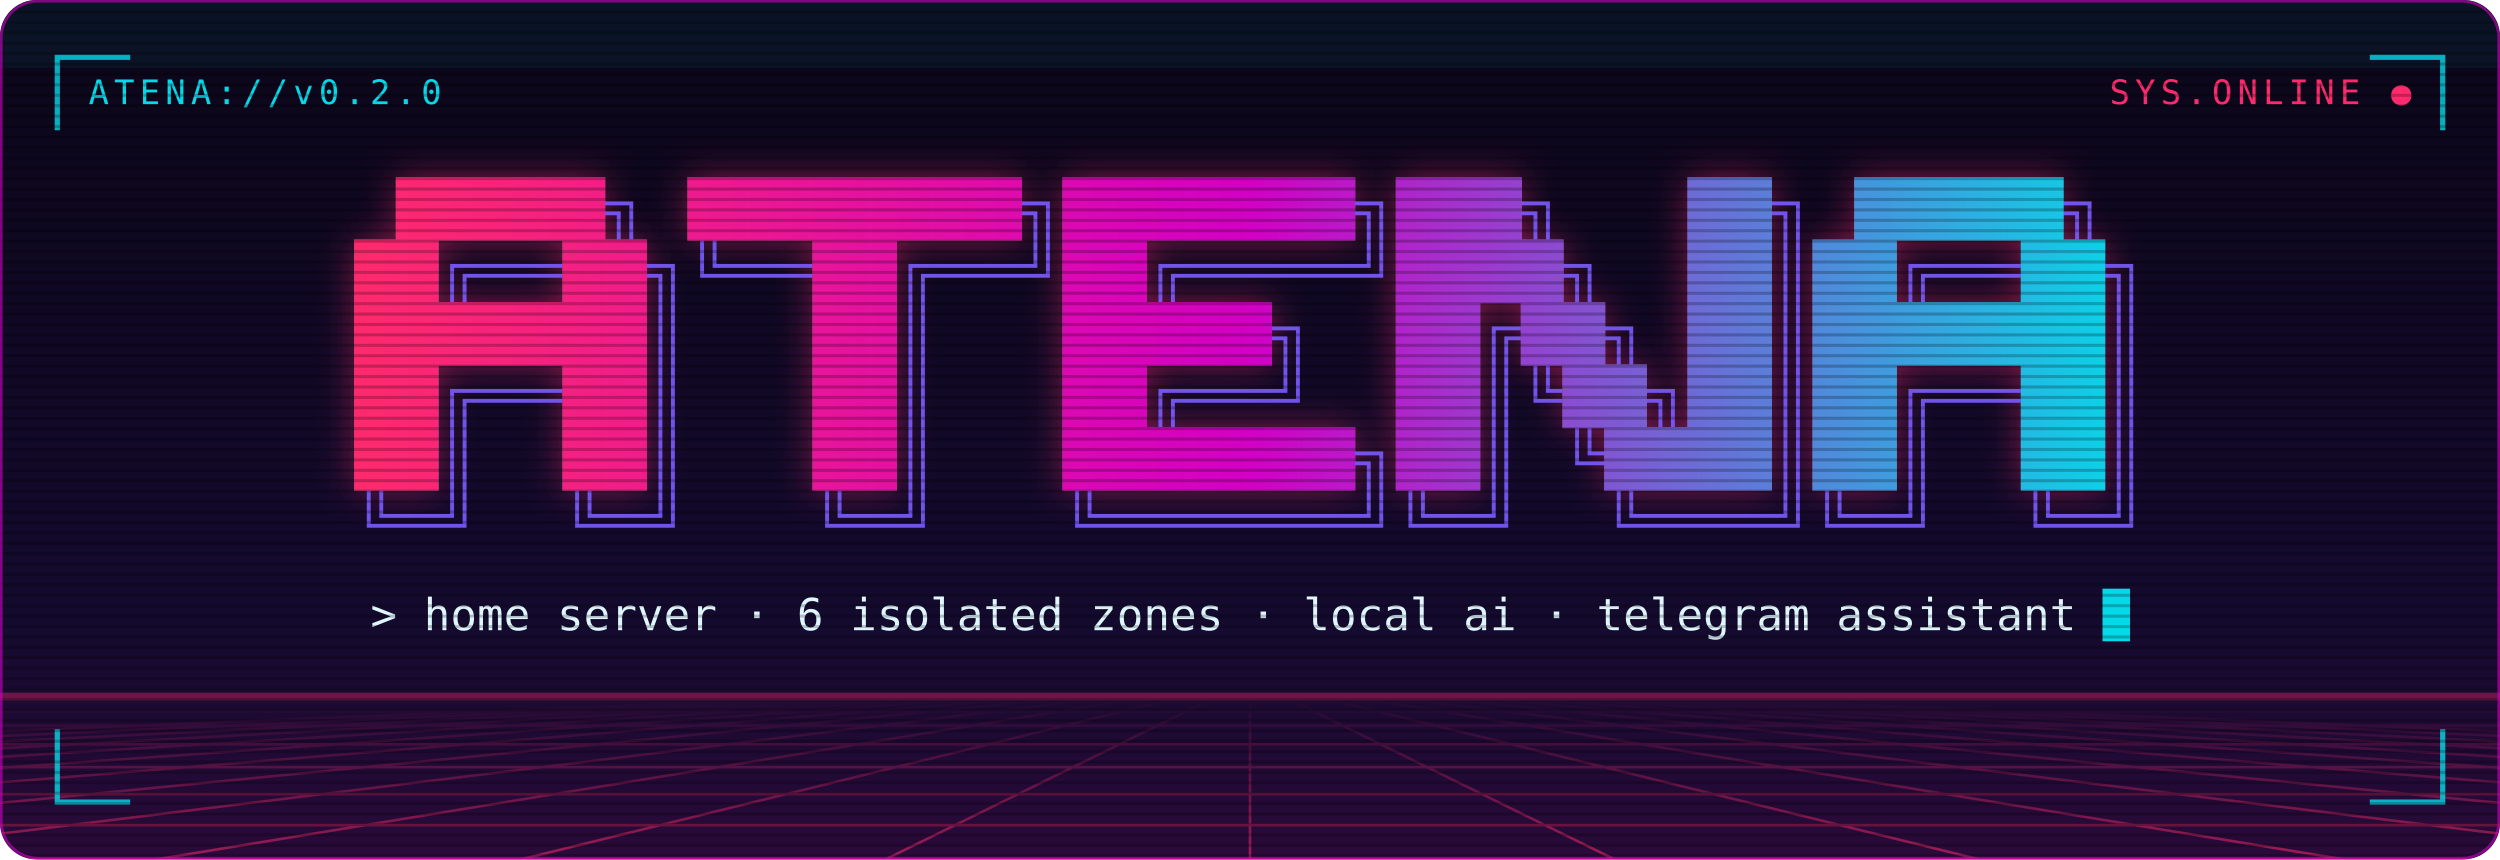
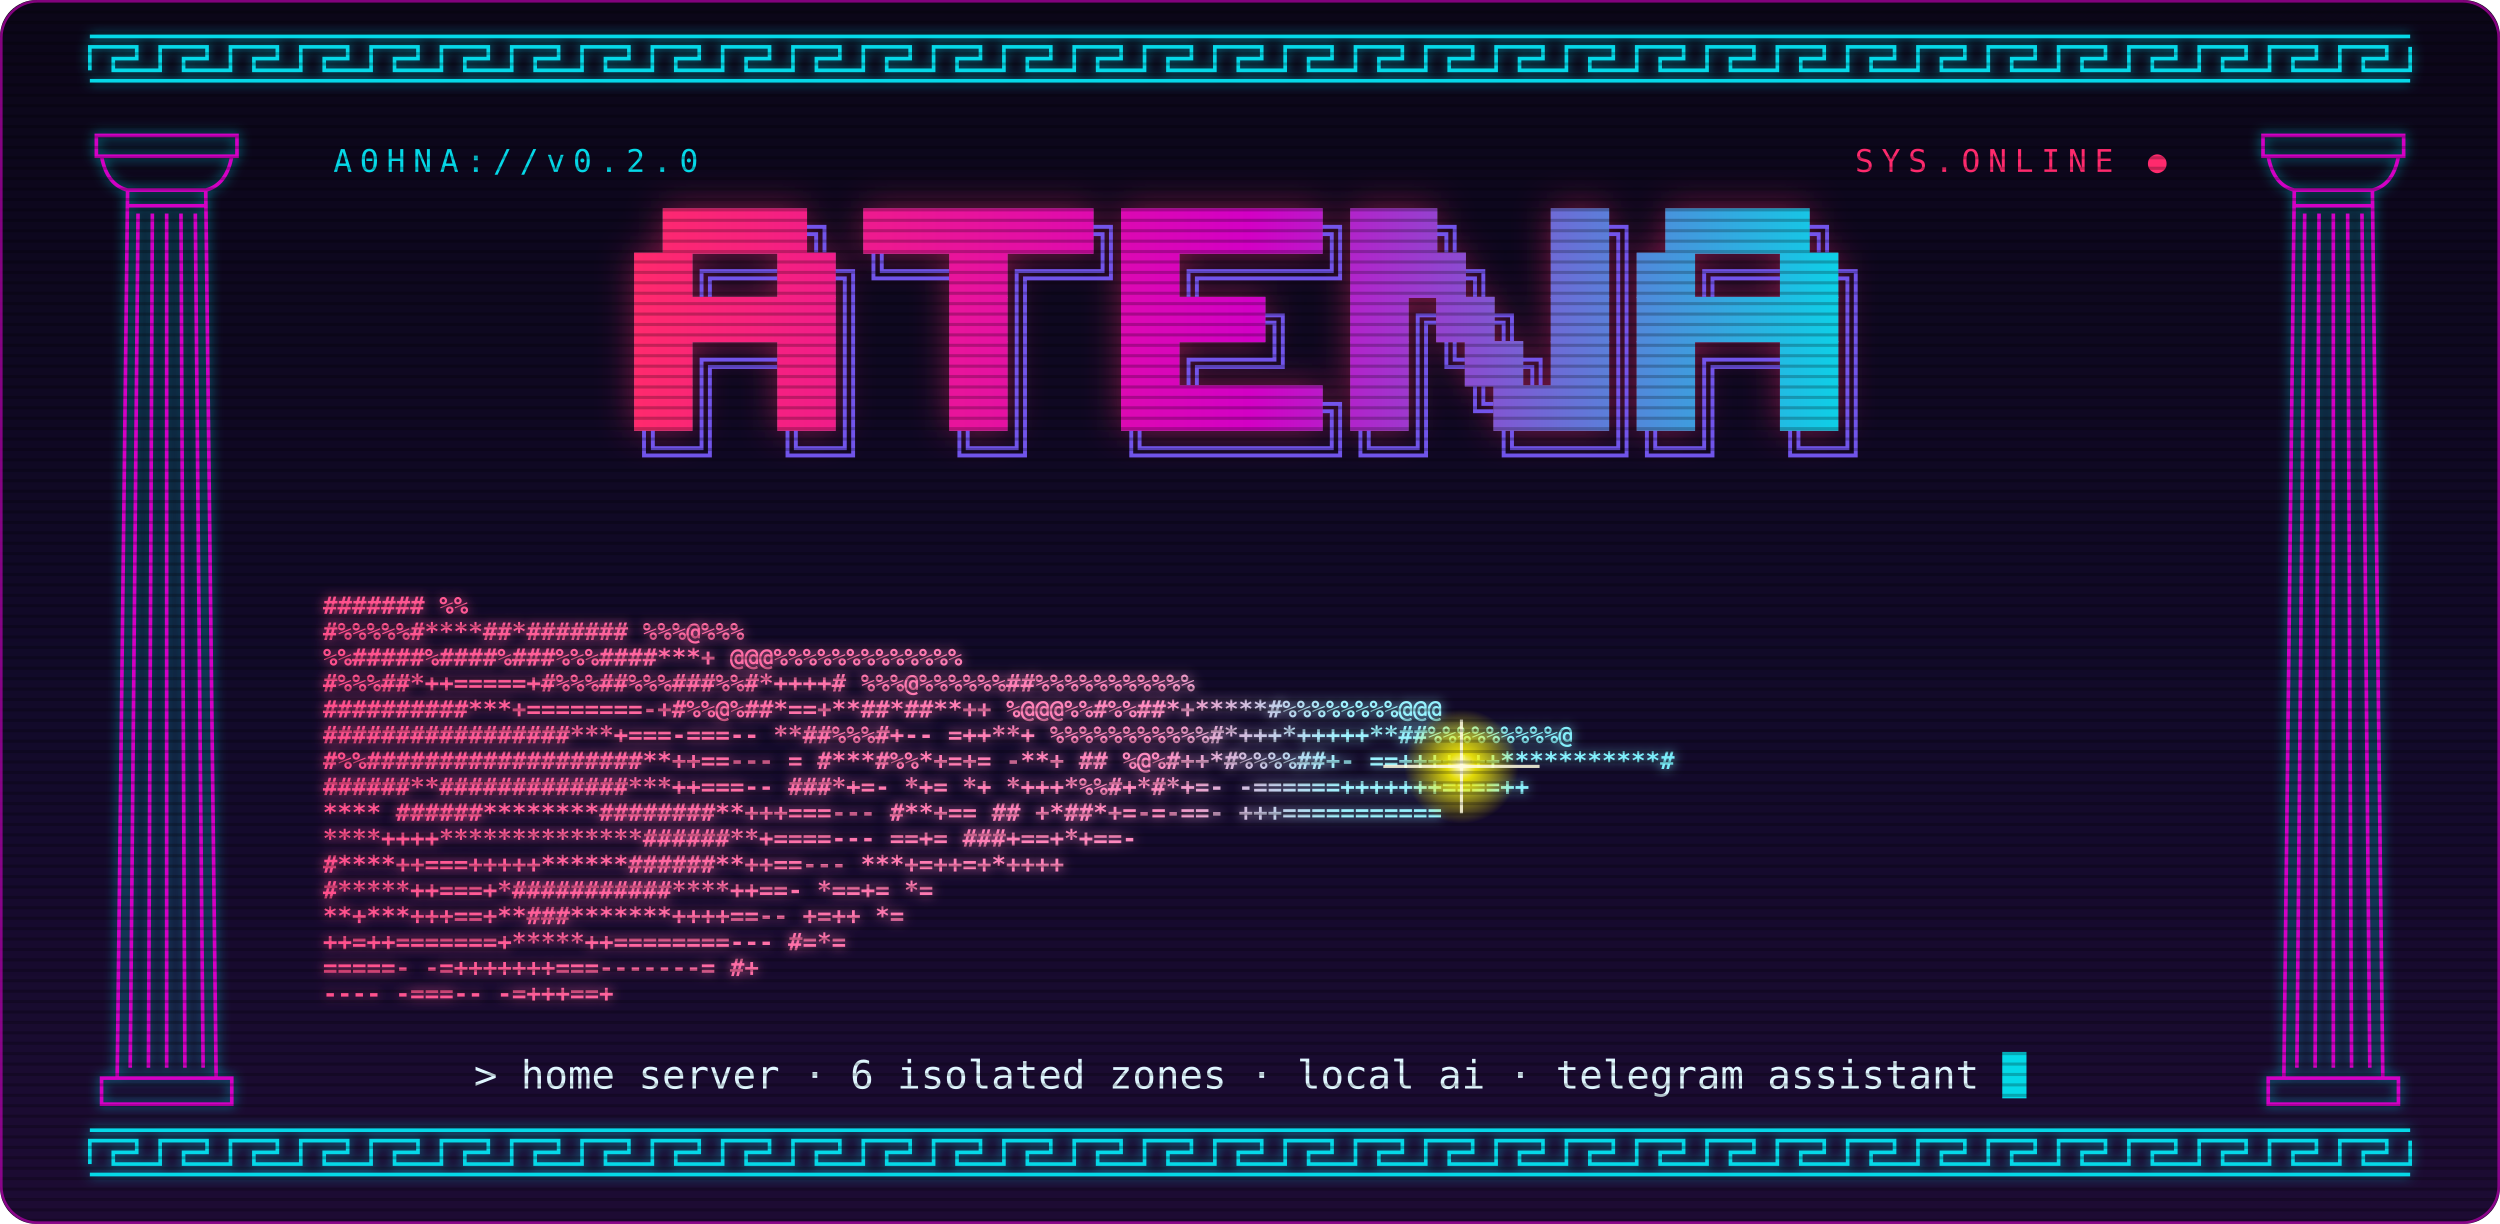
- <svg xmlns="http://www.w3.org/2000/svg" viewBox="0 0 960 330" width="960" height="330" role="img" aria-label="ATENA">
+ <svg xmlns="http://www.w3.org/2000/svg" viewBox="0 0 960 470" width="960" height="470" role="img" aria-label="ATENA">
  <defs>
-     <linearGradient id="neon" gradientUnits="userSpaceOnUse" x1="136" y1="0" x2="824" y2="0">
+     <linearGradient id="neon" gradientUnits="userSpaceOnUse" x1="244" y1="0" x2="716" y2="0">
      <stop offset="0" stop-color="#ff2a6d" />
      <stop offset=".5" stop-color="#d300c5" />
      <stop offset="1" stop-color="#05d9e8" />
    </linearGradient>
+     <linearGradient id="maos" gradientUnits="userSpaceOnUse" x1="124" y1="0" x2="836" y2="0">
+       <stop offset="0" stop-color="#ff4f8b" />
+       <stop offset=".45" stop-color="#ff8cc0" />
+       <stop offset=".55" stop-color="#9ff3ff" />
+       <stop offset="1" stop-color="#3fe6f2" />
+     </linearGradient>
    <linearGradient id="fundo" x1="0" y1="0" x2="0" y2="1">
      <stop offset="0" stop-color="#0b0618" />
-       <stop offset=".72" stop-color="#140a2e" />
-       <stop offset="1" stop-color="#2a0a3a" />
+       <stop offset=".6" stop-color="#120a2a" />
+       <stop offset="1" stop-color="#1d0b33" />
    </linearGradient>
-     <linearGradient id="chao" x1="0" y1="0" x2="0" y2="1">
-       <stop offset="0" stop-color="#ff2a6d" stop-opacity="0" />
-       <stop offset="1" stop-color="#ff2a6d" stop-opacity=".55" />
-     </linearGradient>
+     <radialGradient id="luz">
+       <stop offset="0" stop-color="#fffbe0" />
+       <stop offset=".25" stop-color="#f9f002" stop-opacity=".9" />
+       <stop offset="1" stop-color="#f9f002" stop-opacity="0" />
+     </radialGradient>
    <filter id="brilho" x="-20%" y="-40%" width="140%" height="180%">
      <feGaussianBlur stdDeviation="7" />
+     </filter>
+     <filter id="brilho-fino" x="-10%" y="-10%" width="120%" height="120%">
+       <feGaussianBlur stdDeviation="2.2" />
    </filter>
    <pattern id="varredura" width="4" height="4" patternUnits="userSpaceOnUse">
      <rect width="4" height="1.2" fill="#000" opacity=".22" />
    </pattern>
    <clipPath id="moldura">
-       <rect width="960" height="330" rx="14" />
+       <rect width="960" height="470" rx="14" />
    </clipPath>
  </defs>
  <style>
  .glitch-c { animation: gc 7s steps(1) infinite; }
  .glitch-m { animation: gm 7s steps(1) infinite; }
-   .faixa { animation: faixa 5s linear infinite; }
+   .faisca { animation: pulso 2.4s ease-in-out infinite; transform-origin: 561.2px 294.3px; }
  .cursor { animation: pisca 1.1s steps(1) infinite; }
  @keyframes gc { 0%,88%,100% { transform: translate(-2px,0); } 90% { transform: translate(-9px,2px); } 92% { transform: translate(5px,-1px); } 94% { transform: translate(-4px,0); } }
  @keyframes gm { 0%,88%,100% { transform: translate(2px,0); } 90% { transform: translate(8px,-2px); } 92% { transform: translate(-6px,1px); } 94% { transform: translate(3px,0); } }
-   @keyframes faixa { from { transform: translateY(-40px); } to { transform: translateY(370px); } }
+   @keyframes pulso { 0%,100% { opacity: .75; transform: scale(.85); } 50% { opacity: 1; transform: scale(1.15); } }
  @keyframes pisca { 50% { opacity: 0; } }
-   @media (prefers-reduced-motion: reduce) { .glitch-c, .glitch-m, .faixa, .cursor { animation: none; } }
+   @media (prefers-reduced-motion: reduce) { .glitch-c, .glitch-m, .faisca, .cursor { animation: none; } }
  text { font-family: ui-monospace, "SFMono-Regular", Menlo, Consolas, "DejaVu Sans Mono", monospace; }
+   .maos text { font-size: 9.27px; font-weight: 700; white-space: pre; }
</style>
  <g clip-path="url(#moldura)">
-     <rect width="960" height="330" fill="url(#fundo)" />
-     <path d="M0 269.5H960M0 273.1H960M0 278.6H960M0 285.8H960M0 294.6H960M0 304.9H960M0 316.8H960M0 330.0H960M312.0 268L-1200.0 330M326.0 268L-1060.0 330M340.0 268L-920.0 330M354.0 268L-780.0 330M368.0 268L-640.0 330M382.0 268L-500.0 330M396.0 268L-360.0 330M410.0 268L-220.0 330M424.0 268L-80.0 330M438.0 268L60.0 330M452.0 268L200.0 330M466.0 268L340.0 330M480.0 268L480.0 330M494.0 268L620.0 330M508.0 268L760.0 330M522.0 268L900.0 330M536.0 268L1040.0 330M550.0 268L1180.0 330M564.0 268L1320.0 330M578.0 268L1460.0 330M592.0 268L1600.0 330M606.0 268L1740.0 330M620.0 268L1880.0 330M634.0 268L2020.0 330M648.0 268L2160.0 330" stroke="url(#chao)" stroke-width="1" fill="none" />
-     <rect y="266" width="960" height="3" fill="#ff2a6d" opacity=".35" />
+     <rect width="960" height="470" fill="url(#fundo)" />
+     <g stroke="#05d9e8" fill="none" stroke-width="1.4">
+       <g filter="url(#brilho-fino)" opacity=".7">
+         <path d="M34.5 27.0V18.0 H52.5V22.5H43.5V27.0H61.5V18.0 H79.5V22.5H70.5V27.0H88.5V18.0 H106.5V22.5H97.5V27.0H115.5V18.0 H133.5V22.5H124.5V27.0H142.5V18.0 H160.5V22.5H151.5V27.0H169.5V18.0 H187.5V22.5H178.5V27.0H196.5V18.0 H214.5V22.5H205.5V27.0H223.5V18.0 H241.5V22.5H232.5V27.0H250.5V18.0 H268.5V22.5H259.5V27.0H277.5V18.0 H295.5V22.5H286.5V27.0H304.5V18.0 H322.5V22.5H313.5V27.0H331.5V18.0 H349.5V22.5H340.5V27.0H358.5V18.0 H376.5V22.5H367.5V27.0H385.5V18.0 H403.5V22.5H394.5V27.0H412.5V18.0 H430.5V22.5H421.5V27.0H439.5V18.0 H457.5V22.5H448.5V27.0H466.5V18.0 H484.5V22.5H475.5V27.0H493.5V18.0 H511.5V22.5H502.5V27.0H520.5V18.0 H538.5V22.5H529.5V27.0H547.5V18.0 H565.5V22.5H556.5V27.0H574.5V18.0 H592.5V22.5H583.5V27.0H601.5V18.0 H619.5V22.5H610.5V27.0H628.5V18.0 H646.5V22.5H637.5V27.0H655.5V18.0 H673.5V22.5H664.5V27.0H682.5V18.0 H700.5V22.5H691.5V27.0H709.5V18.0 H727.5V22.5H718.5V27.0H736.5V18.0 H754.5V22.5H745.5V27.0H763.5V18.0 H781.5V22.5H772.5V27.0H790.5V18.0 H808.5V22.5H799.5V27.0H817.5V18.0 H835.5V22.5H826.5V27.0H844.5V18.0 H862.5V22.5H853.5V27.0H871.5V18.0 H889.5V22.5H880.5V27.0H898.5V18.0 H916.5V22.5H907.5V27.0H925.5V18.0M34.5 14.0H925.5M34.5 31.0H925.5" />
+         <path d="M34.5 447.0V438.0 H52.5V442.5H43.5V447.0H61.5V438.0 H79.5V442.5H70.5V447.0H88.5V438.0 H106.5V442.5H97.5V447.0H115.5V438.0 H133.5V442.5H124.5V447.0H142.5V438.0 H160.5V442.5H151.5V447.0H169.5V438.0 H187.5V442.5H178.5V447.0H196.5V438.0 H214.5V442.5H205.5V447.0H223.5V438.0 H241.5V442.5H232.5V447.0H250.5V438.0 H268.5V442.5H259.5V447.0H277.5V438.0 H295.5V442.5H286.5V447.0H304.5V438.0 H322.5V442.5H313.5V447.0H331.5V438.0 H349.5V442.5H340.5V447.0H358.5V438.0 H376.5V442.5H367.5V447.0H385.5V438.0 H403.5V442.5H394.5V447.0H412.5V438.0 H430.5V442.5H421.5V447.0H439.5V438.0 H457.5V442.5H448.5V447.0H466.5V438.0 H484.5V442.5H475.5V447.0H493.5V438.0 H511.5V442.5H502.5V447.0H520.5V438.0 H538.5V442.5H529.5V447.0H547.5V438.0 H565.5V442.5H556.5V447.0H574.5V438.0 H592.5V442.5H583.5V447.0H601.5V438.0 H619.5V442.5H610.5V447.0H628.5V438.0 H646.5V442.5H637.5V447.0H655.5V438.0 H673.5V442.5H664.5V447.0H682.5V438.0 H700.5V442.5H691.5V447.0H709.5V438.0 H727.5V442.5H718.5V447.0H736.5V438.0 H754.5V442.5H745.5V447.0H763.5V438.0 H781.5V442.5H772.5V447.0H790.5V438.0 H808.5V442.5H799.5V447.0H817.5V438.0 H835.5V442.5H826.5V447.0H844.5V438.0 H862.5V442.5H853.5V447.0H871.5V438.0 H889.5V442.5H880.5V447.0H898.5V438.0 H916.5V442.5H907.5V447.0H925.5V438.0M34.5 434.0H925.5M34.5 451.0H925.5" />
+         <path d="M37 52h54v8h-54zM39 60Q41 71 49 73H79Q87 71 89 60M49 79H79M39 414h50v10h-50zM49 73L45 414M79 73L83 414M53.0 82L50.0 410M58.5 82L57.0 410M64.0 82L64.0 410M69.5 82L71.0 410M75.0 82L78.0 410" />
+         <path d="M869 52h54v8h-54zM871 60Q873 71 881 73H911Q919 71 921 60M881 79H911M871 414h50v10h-50zM881 73L877 414M911 73L915 414M885.0 82L882.0 410M890.5 82L889.0 410M896.0 82L896.0 410M901.5 82L903.0 410M907.0 82L910.0 410" />
+       </g>
+       <path d="M34.5 27.0V18.0 H52.5V22.5H43.5V27.0H61.5V18.0 H79.5V22.5H70.5V27.0H88.5V18.0 H106.5V22.5H97.5V27.0H115.5V18.0 H133.5V22.5H124.5V27.0H142.5V18.0 H160.5V22.5H151.5V27.0H169.5V18.0 H187.5V22.5H178.5V27.0H196.5V18.0 H214.5V22.5H205.5V27.0H223.5V18.0 H241.5V22.5H232.5V27.0H250.5V18.0 H268.5V22.5H259.5V27.0H277.5V18.0 H295.5V22.5H286.5V27.0H304.5V18.0 H322.5V22.5H313.5V27.0H331.5V18.0 H349.5V22.5H340.5V27.0H358.5V18.0 H376.5V22.5H367.5V27.0H385.5V18.0 H403.5V22.5H394.5V27.0H412.5V18.0 H430.5V22.5H421.5V27.0H439.5V18.0 H457.5V22.5H448.5V27.0H466.5V18.0 H484.5V22.5H475.5V27.0H493.5V18.0 H511.5V22.5H502.5V27.0H520.5V18.0 H538.5V22.5H529.5V27.0H547.5V18.0 H565.5V22.5H556.5V27.0H574.5V18.0 H592.5V22.5H583.5V27.0H601.5V18.0 H619.5V22.5H610.5V27.0H628.5V18.0 H646.5V22.5H637.5V27.0H655.5V18.0 H673.5V22.5H664.5V27.0H682.5V18.0 H700.5V22.5H691.5V27.0H709.5V18.0 H727.5V22.5H718.5V27.0H736.5V18.0 H754.5V22.5H745.5V27.0H763.5V18.0 H781.5V22.5H772.5V27.0H790.5V18.0 H808.5V22.5H799.5V27.0H817.5V18.0 H835.5V22.5H826.5V27.0H844.5V18.0 H862.5V22.5H853.5V27.0H871.5V18.0 H889.5V22.5H880.5V27.0H898.5V18.0 H916.5V22.5H907.5V27.0H925.5V18.0M34.5 14.0H925.5M34.5 31.0H925.5" />
+       <path d="M34.5 447.0V438.0 H52.5V442.5H43.5V447.0H61.5V438.0 H79.5V442.5H70.5V447.0H88.5V438.0 H106.5V442.5H97.5V447.0H115.5V438.0 H133.5V442.5H124.5V447.0H142.5V438.0 H160.5V442.5H151.5V447.0H169.5V438.0 H187.5V442.5H178.5V447.0H196.5V438.0 H214.5V442.5H205.5V447.0H223.5V438.0 H241.5V442.5H232.5V447.0H250.5V438.0 H268.5V442.5H259.5V447.0H277.5V438.0 H295.5V442.5H286.5V447.0H304.5V438.0 H322.5V442.5H313.5V447.0H331.5V438.0 H349.5V442.5H340.5V447.0H358.5V438.0 H376.5V442.5H367.5V447.0H385.5V438.0 H403.5V442.5H394.5V447.0H412.5V438.0 H430.5V442.5H421.5V447.0H439.5V438.0 H457.5V442.5H448.5V447.0H466.5V438.0 H484.5V442.5H475.5V447.0H493.5V438.0 H511.5V442.5H502.5V447.0H520.5V438.0 H538.5V442.5H529.5V447.0H547.5V438.0 H565.5V442.5H556.5V447.0H574.5V438.0 H592.5V442.5H583.5V447.0H601.5V438.0 H619.5V442.5H610.5V447.0H628.5V438.0 H646.5V442.5H637.5V447.0H655.5V438.0 H673.5V442.5H664.5V447.0H682.5V438.0 H700.5V442.5H691.5V447.0H709.5V438.0 H727.5V442.5H718.5V447.0H736.5V438.0 H754.5V442.5H745.5V447.0H763.5V438.0 H781.5V442.5H772.5V447.0H790.5V438.0 H808.5V442.5H799.5V447.0H817.5V438.0 H835.5V442.5H826.5V447.0H844.5V438.0 H862.5V442.5H853.5V447.0H871.5V438.0 H889.5V442.5H880.5V447.0H898.5V438.0 H916.5V442.5H907.5V447.0H925.5V438.0M34.5 434.0H925.5M34.5 451.0H925.5" />
+       <path d="M37 52h54v8h-54zM39 60Q41 71 49 73H79Q87 71 89 60M49 79H79M39 414h50v10h-50zM49 73L45 414M79 73L83 414M53.0 82L50.0 410M58.5 82L57.0 410M64.0 82L64.0 410M69.5 82L71.0 410M75.0 82L78.0 410" stroke="#d300c5" />
+       <path d="M869 52h54v8h-54zM871 60Q873 71 881 73H911Q919 71 921 60M881 79H911M871 414h50v10h-50zM881 73L877 414M911 73L915 414M885.0 82L882.0 410M890.5 82L889.0 410M896.0 82L896.0 410M901.5 82L903.0 410M907.0 82L910.0 410" stroke="#d300c5" />
+     </g>
    <g fill="#ff2a6d" opacity=".45" filter="url(#brilho)">
-       <rect x="152.0" y="68" width="80.4" height="24.4" />
-       <rect x="264.0" y="68" width="128.4" height="24.4" />
-       <rect x="408.0" y="68" width="112.4" height="24.4" />
-       <rect x="536.0" y="68" width="48.4" height="24.4" />
-       <rect x="648.0" y="68" width="32.4" height="24.4" />
-       <rect x="712.0" y="68" width="80.4" height="24.4" />
-       <rect x="136.0" y="92" width="32.4" height="24.4" />
-       <rect x="216.0" y="92" width="32.4" height="24.4" />
-       <rect x="312.0" y="92" width="32.4" height="24.4" />
-       <rect x="408.0" y="92" width="32.4" height="24.4" />
-       <rect x="536.0" y="92" width="64.4" height="24.4" />
-       <rect x="648.0" y="92" width="32.4" height="24.4" />
-       <rect x="696.0" y="92" width="32.4" height="24.4" />
-       <rect x="776.0" y="92" width="32.4" height="24.4" />
-       <rect x="136.0" y="116" width="112.4" height="24.4" />
-       <rect x="312.0" y="116" width="32.4" height="24.4" />
-       <rect x="408.0" y="116" width="80.4" height="24.4" />
-       <rect x="536.0" y="116" width="32.4" height="24.4" />
-       <rect x="584.0" y="116" width="32.4" height="24.4" />
-       <rect x="648.0" y="116" width="32.4" height="24.4" />
-       <rect x="696.0" y="116" width="112.4" height="24.4" />
-       <rect x="136.0" y="140" width="32.4" height="24.4" />
-       <rect x="216.0" y="140" width="32.4" height="24.4" />
-       <rect x="312.0" y="140" width="32.4" height="24.4" />
-       <rect x="408.0" y="140" width="32.4" height="24.4" />
-       <rect x="536.0" y="140" width="32.4" height="24.4" />
-       <rect x="600.0" y="140" width="32.4" height="24.4" />
-       <rect x="648.0" y="140" width="32.4" height="24.4" />
-       <rect x="696.0" y="140" width="32.4" height="24.4" />
-       <rect x="776.0" y="140" width="32.4" height="24.4" />
-       <rect x="136.0" y="164" width="32.4" height="24.4" />
-       <rect x="216.0" y="164" width="32.4" height="24.4" />
-       <rect x="312.0" y="164" width="32.4" height="24.4" />
-       <rect x="408.0" y="164" width="112.4" height="24.4" />
-       <rect x="536.0" y="164" width="32.4" height="24.4" />
-       <rect x="616.0" y="164" width="64.4" height="24.4" />
-       <rect x="696.0" y="164" width="32.4" height="24.4" />
-       <rect x="776.0" y="164" width="32.4" height="24.4" />
+       <rect x="254.5" y="80" width="55.4" height="17.4" />
+       <rect x="331.5" y="80" width="88.4" height="17.4" />
+       <rect x="430.5" y="80" width="77.4" height="17.4" />
+       <rect x="518.5" y="80" width="33.4" height="17.4" />
+       <rect x="595.5" y="80" width="22.4" height="17.4" />
+       <rect x="639.5" y="80" width="55.4" height="17.4" />
+       <rect x="243.5" y="97" width="22.4" height="17.4" />
+       <rect x="298.5" y="97" width="22.4" height="17.4" />
+       <rect x="364.5" y="97" width="22.4" height="17.4" />
+       <rect x="430.5" y="97" width="22.4" height="17.4" />
+       <rect x="518.5" y="97" width="44.4" height="17.4" />
+       <rect x="595.5" y="97" width="22.4" height="17.4" />
+       <rect x="628.5" y="97" width="22.4" height="17.4" />
+       <rect x="683.5" y="97" width="22.4" height="17.4" />
+       <rect x="243.5" y="114" width="77.4" height="17.4" />
+       <rect x="364.5" y="114" width="22.4" height="17.4" />
+       <rect x="430.5" y="114" width="55.4" height="17.4" />
+       <rect x="518.5" y="114" width="22.4" height="17.4" />
+       <rect x="551.5" y="114" width="22.4" height="17.4" />
+       <rect x="595.5" y="114" width="22.4" height="17.4" />
+       <rect x="628.5" y="114" width="77.4" height="17.4" />
+       <rect x="243.5" y="131" width="22.4" height="17.4" />
+       <rect x="298.5" y="131" width="22.4" height="17.4" />
+       <rect x="364.5" y="131" width="22.4" height="17.4" />
+       <rect x="430.5" y="131" width="22.4" height="17.4" />
+       <rect x="518.5" y="131" width="22.4" height="17.4" />
+       <rect x="562.5" y="131" width="22.4" height="17.4" />
+       <rect x="595.5" y="131" width="22.4" height="17.4" />
+       <rect x="628.5" y="131" width="22.4" height="17.4" />
+       <rect x="683.5" y="131" width="22.4" height="17.4" />
+       <rect x="243.5" y="148" width="22.4" height="17.4" />
+       <rect x="298.5" y="148" width="22.4" height="17.4" />
+       <rect x="364.5" y="148" width="22.4" height="17.4" />
+       <rect x="430.5" y="148" width="77.4" height="17.4" />
+       <rect x="518.5" y="148" width="22.4" height="17.4" />
+       <rect x="573.5" y="148" width="44.4" height="17.4" />
+       <rect x="628.5" y="148" width="22.4" height="17.4" />
+       <rect x="683.5" y="148" width="22.4" height="17.4" />
    </g>
    <g class="glitch-c" fill="#05d9e8" opacity=".5">
-       <rect x="152.0" y="68" width="80.4" height="24.4" />
-       <rect x="264.0" y="68" width="128.4" height="24.4" />
-       <rect x="408.0" y="68" width="112.4" height="24.4" />
-       <rect x="536.0" y="68" width="48.4" height="24.4" />
-       <rect x="648.0" y="68" width="32.4" height="24.4" />
-       <rect x="712.0" y="68" width="80.4" height="24.4" />
-       <rect x="136.0" y="92" width="32.4" height="24.4" />
-       <rect x="216.0" y="92" width="32.4" height="24.4" />
-       <rect x="312.0" y="92" width="32.4" height="24.4" />
-       <rect x="408.0" y="92" width="32.4" height="24.4" />
-       <rect x="536.0" y="92" width="64.4" height="24.4" />
-       <rect x="648.0" y="92" width="32.4" height="24.4" />
-       <rect x="696.0" y="92" width="32.4" height="24.4" />
-       <rect x="776.0" y="92" width="32.4" height="24.4" />
-       <rect x="136.0" y="116" width="112.4" height="24.4" />
-       <rect x="312.0" y="116" width="32.4" height="24.4" />
-       <rect x="408.0" y="116" width="80.4" height="24.4" />
-       <rect x="536.0" y="116" width="32.4" height="24.4" />
-       <rect x="584.0" y="116" width="32.4" height="24.4" />
-       <rect x="648.0" y="116" width="32.4" height="24.4" />
-       <rect x="696.0" y="116" width="112.4" height="24.4" />
-       <rect x="136.0" y="140" width="32.4" height="24.4" />
-       <rect x="216.0" y="140" width="32.4" height="24.4" />
-       <rect x="312.0" y="140" width="32.4" height="24.4" />
-       <rect x="408.0" y="140" width="32.4" height="24.4" />
-       <rect x="536.0" y="140" width="32.4" height="24.4" />
-       <rect x="600.0" y="140" width="32.4" height="24.4" />
-       <rect x="648.0" y="140" width="32.4" height="24.4" />
-       <rect x="696.0" y="140" width="32.4" height="24.4" />
-       <rect x="776.0" y="140" width="32.4" height="24.4" />
-       <rect x="136.0" y="164" width="32.4" height="24.4" />
-       <rect x="216.0" y="164" width="32.4" height="24.4" />
-       <rect x="312.0" y="164" width="32.4" height="24.4" />
-       <rect x="408.0" y="164" width="112.4" height="24.4" />
-       <rect x="536.0" y="164" width="32.4" height="24.4" />
-       <rect x="616.0" y="164" width="64.4" height="24.4" />
-       <rect x="696.0" y="164" width="32.4" height="24.4" />
-       <rect x="776.0" y="164" width="32.4" height="24.4" />
+       <rect x="254.5" y="80" width="55.4" height="17.4" />
+       <rect x="331.5" y="80" width="88.4" height="17.4" />
+       <rect x="430.5" y="80" width="77.4" height="17.4" />
+       <rect x="518.5" y="80" width="33.4" height="17.4" />
+       <rect x="595.5" y="80" width="22.4" height="17.4" />
+       <rect x="639.5" y="80" width="55.4" height="17.4" />
+       <rect x="243.5" y="97" width="22.4" height="17.4" />
+       <rect x="298.5" y="97" width="22.4" height="17.4" />
+       <rect x="364.5" y="97" width="22.4" height="17.4" />
+       <rect x="430.5" y="97" width="22.4" height="17.4" />
+       <rect x="518.5" y="97" width="44.4" height="17.4" />
+       <rect x="595.5" y="97" width="22.4" height="17.4" />
+       <rect x="628.5" y="97" width="22.4" height="17.4" />
+       <rect x="683.5" y="97" width="22.4" height="17.4" />
+       <rect x="243.5" y="114" width="77.4" height="17.4" />
+       <rect x="364.5" y="114" width="22.4" height="17.4" />
+       <rect x="430.5" y="114" width="55.4" height="17.4" />
+       <rect x="518.5" y="114" width="22.4" height="17.4" />
+       <rect x="551.5" y="114" width="22.4" height="17.4" />
+       <rect x="595.5" y="114" width="22.4" height="17.4" />
+       <rect x="628.5" y="114" width="77.4" height="17.4" />
+       <rect x="243.5" y="131" width="22.4" height="17.4" />
+       <rect x="298.5" y="131" width="22.4" height="17.4" />
+       <rect x="364.5" y="131" width="22.4" height="17.4" />
+       <rect x="430.5" y="131" width="22.4" height="17.4" />
+       <rect x="518.5" y="131" width="22.4" height="17.4" />
+       <rect x="562.5" y="131" width="22.4" height="17.4" />
+       <rect x="595.5" y="131" width="22.4" height="17.4" />
+       <rect x="628.5" y="131" width="22.4" height="17.4" />
+       <rect x="683.5" y="131" width="22.4" height="17.4" />
+       <rect x="243.5" y="148" width="22.4" height="17.4" />
+       <rect x="298.5" y="148" width="22.4" height="17.4" />
+       <rect x="364.5" y="148" width="22.4" height="17.4" />
+       <rect x="430.5" y="148" width="77.4" height="17.4" />
+       <rect x="518.5" y="148" width="22.4" height="17.4" />
+       <rect x="573.5" y="148" width="44.4" height="17.4" />
+       <rect x="628.5" y="148" width="22.4" height="17.4" />
+       <rect x="683.5" y="148" width="22.4" height="17.4" />
    </g>
    <g class="glitch-m" fill="#ff2a6d" opacity=".5">
-       <rect x="152.0" y="68" width="80.4" height="24.4" />
-       <rect x="264.0" y="68" width="128.4" height="24.4" />
-       <rect x="408.0" y="68" width="112.4" height="24.4" />
-       <rect x="536.0" y="68" width="48.4" height="24.4" />
-       <rect x="648.0" y="68" width="32.4" height="24.4" />
-       <rect x="712.0" y="68" width="80.4" height="24.4" />
-       <rect x="136.0" y="92" width="32.4" height="24.4" />
-       <rect x="216.0" y="92" width="32.4" height="24.4" />
-       <rect x="312.0" y="92" width="32.4" height="24.4" />
-       <rect x="408.0" y="92" width="32.4" height="24.4" />
-       <rect x="536.0" y="92" width="64.4" height="24.4" />
-       <rect x="648.0" y="92" width="32.4" height="24.4" />
-       <rect x="696.0" y="92" width="32.4" height="24.4" />
-       <rect x="776.0" y="92" width="32.4" height="24.4" />
-       <rect x="136.0" y="116" width="112.4" height="24.4" />
-       <rect x="312.0" y="116" width="32.4" height="24.4" />
-       <rect x="408.0" y="116" width="80.4" height="24.4" />
-       <rect x="536.0" y="116" width="32.4" height="24.4" />
-       <rect x="584.0" y="116" width="32.4" height="24.4" />
-       <rect x="648.0" y="116" width="32.4" height="24.4" />
-       <rect x="696.0" y="116" width="112.4" height="24.4" />
-       <rect x="136.0" y="140" width="32.4" height="24.4" />
-       <rect x="216.0" y="140" width="32.4" height="24.4" />
-       <rect x="312.0" y="140" width="32.4" height="24.4" />
-       <rect x="408.0" y="140" width="32.4" height="24.4" />
-       <rect x="536.0" y="140" width="32.4" height="24.4" />
-       <rect x="600.0" y="140" width="32.4" height="24.4" />
-       <rect x="648.0" y="140" width="32.4" height="24.4" />
-       <rect x="696.0" y="140" width="32.4" height="24.4" />
-       <rect x="776.0" y="140" width="32.4" height="24.4" />
-       <rect x="136.0" y="164" width="32.4" height="24.4" />
-       <rect x="216.0" y="164" width="32.4" height="24.4" />
-       <rect x="312.0" y="164" width="32.4" height="24.4" />
-       <rect x="408.0" y="164" width="112.4" height="24.4" />
-       <rect x="536.0" y="164" width="32.4" height="24.4" />
-       <rect x="616.0" y="164" width="64.4" height="24.4" />
-       <rect x="696.0" y="164" width="32.4" height="24.4" />
-       <rect x="776.0" y="164" width="32.4" height="24.4" />
-     </g>
-     <path d="M232.0 78.1H242.4V92M232.0 81.9H237.6V92M392.0 78.1H402.4V92M392.0 81.9H397.6V92M520.0 78.1H530.4V92M520.0 81.9H525.6V92M584.0 78.1H594.4V92M584.0 81.9H589.6V92M680.0 78.1H690.4V92M680.0 81.9H685.6V92M792.0 78.1H802.4V92M792.0 81.9H797.6V92M173.6 116V102.1H184.0M178.4 116V105.9H184.0M184.0 102.1H200.0M184.0 105.9H200.0M200.0 102.1H216.0M200.0 105.9H216.0M248.0 102.1H258.4V116M248.0 105.9H253.6V116M269.6 92V105.9H280.0M274.4 92V102.1H280.0M280.0 102.1H296.0M280.0 105.9H296.0M296.0 102.1H312.0M296.0 105.9H312.0M349.6 116V102.1H360.0M354.4 116V105.9H360.0M360.0 102.1H376.0M360.0 105.9H376.0M376.0 102.1H392.0M376.0 105.9H392.0M402.4 92V105.9H392.0M397.6 92V102.1H392.0M445.6 116V102.1H456.0M450.4 116V105.9H456.0M456.0 102.1H472.0M456.0 105.9H472.0M472.0 102.1H488.0M472.0 105.9H488.0M488.0 102.1H504.0M488.0 105.9H504.0M504.0 102.1H520.0M504.0 105.9H520.0M530.4 92V105.9H520.0M525.6 92V102.1H520.0M600.0 102.1H610.4V116M600.0 105.9H605.6V116M685.6 92V116M690.4 92V116M733.6 116V102.1H744.0M738.4 116V105.9H744.0M744.0 102.1H760.0M744.0 105.9H760.0M760.0 102.1H776.0M760.0 105.9H776.0M808.0 102.1H818.4V116M808.0 105.9H813.6V116M253.6 116V140M258.4 116V140M349.6 116V140M354.4 116V140M488.0 126.1H498.4V140M488.0 129.9H493.6V140M573.6 140V126.1H584.0M578.4 140V129.9H584.0M616.0 126.1H626.4V140M616.0 129.9H621.6V140M685.6 116V140M690.4 116V140M813.6 116V140M818.4 116V140M173.6 164V150.1H184.0M178.4 164V153.9H184.0M184.0 150.1H200.0M184.0 153.9H200.0M200.0 150.1H216.0M200.0 153.9H216.0M253.6 140V164M258.4 140V164M349.6 140V164M354.4 140V164M445.6 164V150.1H456.0M450.4 164V153.9H456.0M456.0 150.1H472.0M456.0 153.9H472.0M472.0 150.1H488.0M472.0 153.9H488.0M498.4 140V153.9H488.0M493.6 140V150.1H488.0M573.6 140V164M578.4 140V164M589.6 140V153.9H600.0M594.4 140V150.1H600.0M632.0 150.1H642.4V164M632.0 153.9H637.6V164M685.6 140V164M690.4 140V164M733.6 164V150.1H744.0M738.4 164V153.9H744.0M744.0 150.1H760.0M744.0 153.9H760.0M760.0 150.1H776.0M760.0 153.9H776.0M813.6 140V164M818.4 140V164M173.6 164V188M178.4 164V188M253.6 164V188M258.4 164V188M349.6 164V188M354.4 164V188M520.0 174.1H530.4V188M520.0 177.9H525.6V188M573.6 164V188M578.4 164V188M605.6 164V177.9H616.0M610.4 164V174.1H616.0M685.6 164V188M690.4 164V188M733.6 164V188M738.4 164V188M813.6 164V188M818.4 164V188M141.6 188V201.9H152.0M146.4 188V198.1H152.0M152.0 198.1H168.0M152.0 201.9H168.0M178.4 188V201.9H168.0M173.6 188V198.1H168.0M221.6 188V201.9H232.0M226.4 188V198.1H232.0M232.0 198.1H248.0M232.0 201.9H248.0M258.4 188V201.9H248.0M253.6 188V198.1H248.0M317.6 188V201.9H328.0M322.4 188V198.1H328.0M328.0 198.1H344.0M328.0 201.9H344.0M354.4 188V201.9H344.0M349.6 188V198.1H344.0M413.6 188V201.9H424.0M418.4 188V198.1H424.0M424.0 198.1H440.0M424.0 201.9H440.0M440.0 198.1H456.0M440.0 201.9H456.0M456.0 198.1H472.0M456.0 201.9H472.0M472.0 198.1H488.0M472.0 201.9H488.0M488.0 198.1H504.0M488.0 201.9H504.0M504.0 198.1H520.0M504.0 201.9H520.0M530.4 188V201.9H520.0M525.6 188V198.1H520.0M541.6 188V201.9H552.0M546.4 188V198.1H552.0M552.0 198.1H568.0M552.0 201.9H568.0M578.4 188V201.9H568.0M573.6 188V198.1H568.0M621.6 188V201.9H632.0M626.4 188V198.1H632.0M632.0 198.1H648.0M632.0 201.9H648.0M648.0 198.1H664.0M648.0 201.9H664.0M664.0 198.1H680.0M664.0 201.9H680.0M690.4 188V201.9H680.0M685.6 188V198.1H680.0M701.6 188V201.9H712.0M706.4 188V198.1H712.0M712.0 198.1H728.0M712.0 201.9H728.0M738.4 188V201.9H728.0M733.6 188V198.1H728.0M781.6 188V201.9H792.0M786.4 188V198.1H792.0M792.0 198.1H808.0M792.0 201.9H808.0M818.4 188V201.9H808.0M813.6 188V198.1H808.0" stroke="#7a5cff" stroke-width="1.5" fill="none" opacity=".9" />
+       <rect x="254.5" y="80" width="55.4" height="17.4" />
+       <rect x="331.5" y="80" width="88.4" height="17.4" />
+       <rect x="430.5" y="80" width="77.4" height="17.4" />
+       <rect x="518.5" y="80" width="33.4" height="17.4" />
+       <rect x="595.5" y="80" width="22.4" height="17.4" />
+       <rect x="639.5" y="80" width="55.4" height="17.4" />
+       <rect x="243.5" y="97" width="22.4" height="17.4" />
+       <rect x="298.5" y="97" width="22.4" height="17.4" />
+       <rect x="364.5" y="97" width="22.4" height="17.4" />
+       <rect x="430.5" y="97" width="22.4" height="17.4" />
+       <rect x="518.5" y="97" width="44.4" height="17.4" />
+       <rect x="595.5" y="97" width="22.4" height="17.4" />
+       <rect x="628.5" y="97" width="22.4" height="17.4" />
+       <rect x="683.5" y="97" width="22.4" height="17.4" />
+       <rect x="243.5" y="114" width="77.4" height="17.4" />
+       <rect x="364.5" y="114" width="22.4" height="17.4" />
+       <rect x="430.5" y="114" width="55.4" height="17.4" />
+       <rect x="518.5" y="114" width="22.4" height="17.4" />
+       <rect x="551.5" y="114" width="22.4" height="17.4" />
+       <rect x="595.5" y="114" width="22.4" height="17.4" />
+       <rect x="628.5" y="114" width="77.4" height="17.4" />
+       <rect x="243.5" y="131" width="22.4" height="17.4" />
+       <rect x="298.5" y="131" width="22.4" height="17.4" />
+       <rect x="364.5" y="131" width="22.4" height="17.4" />
+       <rect x="430.5" y="131" width="22.4" height="17.4" />
+       <rect x="518.5" y="131" width="22.4" height="17.4" />
+       <rect x="562.5" y="131" width="22.4" height="17.4" />
+       <rect x="595.5" y="131" width="22.4" height="17.4" />
+       <rect x="628.5" y="131" width="22.4" height="17.4" />
+       <rect x="683.5" y="131" width="22.4" height="17.4" />
+       <rect x="243.5" y="148" width="22.4" height="17.4" />
+       <rect x="298.5" y="148" width="22.4" height="17.4" />
+       <rect x="364.5" y="148" width="22.4" height="17.4" />
+       <rect x="430.5" y="148" width="77.4" height="17.4" />
+       <rect x="518.5" y="148" width="22.4" height="17.4" />
+       <rect x="573.5" y="148" width="44.4" height="17.4" />
+       <rect x="628.5" y="148" width="22.4" height="17.4" />
+       <rect x="683.5" y="148" width="22.4" height="17.4" />
+     </g>
+     <path d="M309.5 87.1H316.6V97M309.5 89.9H313.4V97M419.5 87.1H426.6V97M419.5 89.9H423.4V97M507.5 87.1H514.6V97M507.5 89.9H511.4V97M551.5 87.1H558.6V97M551.5 89.9H555.4V97M617.5 87.1H624.6V97M617.5 89.9H621.4V97M694.5 87.1H701.6V97M694.5 89.9H698.4V97M269.4 114V104.1H276.5M272.6 114V106.9H276.5M276.5 104.1H287.5M276.5 106.9H287.5M287.5 104.1H298.5M287.5 106.9H298.5M320.5 104.1H327.6V114M320.5 106.9H324.4V114M335.4 97V106.9H342.5M338.6 97V104.1H342.5M342.5 104.1H353.5M342.5 106.9H353.5M353.5 104.1H364.5M353.5 106.9H364.5M390.4 114V104.1H397.5M393.6 114V106.9H397.5M397.5 104.1H408.5M397.5 106.9H408.5M408.5 104.1H419.5M408.5 106.9H419.5M426.6 97V106.9H419.5M423.4 97V104.1H419.5M456.4 114V104.1H463.5M459.6 114V106.9H463.5M463.5 104.1H474.5M463.5 106.9H474.5M474.5 104.1H485.5M474.5 106.9H485.5M485.5 104.1H496.5M485.5 106.9H496.5M496.5 104.1H507.5M496.5 106.9H507.5M514.6 97V106.9H507.5M511.4 97V104.1H507.5M562.5 104.1H569.6V114M562.5 106.9H566.4V114M621.4 97V114M624.6 97V114M654.4 114V104.1H661.5M657.6 114V106.9H661.5M661.5 104.1H672.5M661.5 106.9H672.5M672.5 104.1H683.5M672.5 106.9H683.5M705.5 104.1H712.6V114M705.5 106.9H709.4V114M324.4 114V131M327.6 114V131M390.4 114V131M393.6 114V131M485.5 121.1H492.6V131M485.5 123.9H489.4V131M544.4 131V121.1H551.5M547.6 131V123.9H551.5M573.5 121.1H580.6V131M573.5 123.9H577.4V131M621.4 114V131M624.6 114V131M709.4 114V131M712.6 114V131M269.4 148V138.1H276.5M272.6 148V140.9H276.5M276.5 138.1H287.5M276.5 140.9H287.5M287.5 138.1H298.5M287.5 140.9H298.5M324.4 131V148M327.6 131V148M390.4 131V148M393.6 131V148M456.4 148V138.1H463.5M459.6 148V140.9H463.5M463.5 138.1H474.5M463.5 140.9H474.5M474.5 138.1H485.5M474.5 140.9H485.5M492.6 131V140.9H485.5M489.4 131V138.1H485.5M544.4 131V148M547.6 131V148M555.4 131V140.9H562.5M558.6 131V138.1H562.5M584.5 138.1H591.6V148M584.5 140.9H588.4V148M621.4 131V148M624.6 131V148M654.4 148V138.1H661.5M657.6 148V140.9H661.5M661.5 138.1H672.5M661.5 140.9H672.5M672.5 138.1H683.5M672.5 140.9H683.5M709.4 131V148M712.6 131V148M269.4 148V165M272.6 148V165M324.4 148V165M327.6 148V165M390.4 148V165M393.6 148V165M507.5 155.1H514.6V165M507.5 157.9H511.4V165M544.4 148V165M547.6 148V165M566.4 148V157.9H573.5M569.6 148V155.1H573.5M621.4 148V165M624.6 148V165M654.4 148V165M657.6 148V165M709.4 148V165M712.6 148V165M247.3 165V174.9H254.5M250.7 165V172.1H254.5M254.5 172.1H265.5M254.5 174.9H265.5M272.6 165V174.9H265.5M269.4 165V172.1H265.5M302.4 165V174.9H309.5M305.6 165V172.1H309.5M309.5 172.1H320.5M309.5 174.9H320.5M327.6 165V174.9H320.5M324.4 165V172.1H320.5M368.4 165V174.9H375.5M371.6 165V172.1H375.5M375.5 172.1H386.5M375.5 174.9H386.5M393.6 165V174.9H386.5M390.4 165V172.1H386.5M434.4 165V174.9H441.5M437.6 165V172.1H441.5M441.5 172.1H452.5M441.5 174.9H452.5M452.5 172.1H463.5M452.5 174.9H463.5M463.5 172.1H474.5M463.5 174.9H474.5M474.5 172.1H485.5M474.5 174.9H485.5M485.5 172.1H496.5M485.5 174.9H496.5M496.5 172.1H507.5M496.5 174.9H507.5M514.6 165V174.9H507.5M511.4 165V172.1H507.5M522.4 165V174.9H529.5M525.6 165V172.1H529.5M529.5 172.1H540.5M529.5 174.9H540.5M547.6 165V174.9H540.5M544.4 165V172.1H540.5M577.4 165V174.9H584.5M580.6 165V172.1H584.5M584.5 172.1H595.5M584.5 174.9H595.5M595.5 172.1H606.5M595.5 174.9H606.5M606.5 172.1H617.5M606.5 174.9H617.5M624.6 165V174.9H617.5M621.4 165V172.1H617.5M632.4 165V174.9H639.5M635.6 165V172.1H639.5M639.5 172.1H650.5M639.5 174.9H650.5M657.6 165V174.9H650.5M654.4 165V172.1H650.5M687.4 165V174.9H694.5M690.6 165V172.1H694.5M694.5 172.1H705.5M694.5 174.9H705.5M712.6 165V174.9H705.5M709.4 165V172.1H705.5" stroke="#7a5cff" stroke-width="1.5" fill="none" opacity=".9" />
    <g fill="url(#neon)">
-       <rect x="152.0" y="68" width="80.4" height="24.4" />
-       <rect x="264.0" y="68" width="128.4" height="24.4" />
-       <rect x="408.0" y="68" width="112.4" height="24.4" />
-       <rect x="536.0" y="68" width="48.4" height="24.4" />
-       <rect x="648.0" y="68" width="32.4" height="24.4" />
-       <rect x="712.0" y="68" width="80.4" height="24.4" />
-       <rect x="136.0" y="92" width="32.4" height="24.4" />
-       <rect x="216.0" y="92" width="32.4" height="24.4" />
-       <rect x="312.0" y="92" width="32.4" height="24.4" />
-       <rect x="408.0" y="92" width="32.4" height="24.4" />
-       <rect x="536.0" y="92" width="64.4" height="24.4" />
-       <rect x="648.0" y="92" width="32.4" height="24.4" />
-       <rect x="696.0" y="92" width="32.4" height="24.4" />
-       <rect x="776.0" y="92" width="32.4" height="24.4" />
-       <rect x="136.0" y="116" width="112.4" height="24.4" />
-       <rect x="312.0" y="116" width="32.4" height="24.4" />
-       <rect x="408.0" y="116" width="80.4" height="24.4" />
-       <rect x="536.0" y="116" width="32.4" height="24.4" />
-       <rect x="584.0" y="116" width="32.4" height="24.4" />
-       <rect x="648.0" y="116" width="32.4" height="24.4" />
-       <rect x="696.0" y="116" width="112.4" height="24.4" />
-       <rect x="136.0" y="140" width="32.4" height="24.4" />
-       <rect x="216.0" y="140" width="32.4" height="24.4" />
-       <rect x="312.0" y="140" width="32.4" height="24.4" />
-       <rect x="408.0" y="140" width="32.4" height="24.4" />
-       <rect x="536.0" y="140" width="32.4" height="24.4" />
-       <rect x="600.0" y="140" width="32.4" height="24.4" />
-       <rect x="648.0" y="140" width="32.4" height="24.4" />
-       <rect x="696.0" y="140" width="32.4" height="24.4" />
-       <rect x="776.0" y="140" width="32.4" height="24.4" />
-       <rect x="136.0" y="164" width="32.4" height="24.4" />
-       <rect x="216.0" y="164" width="32.4" height="24.4" />
-       <rect x="312.0" y="164" width="32.4" height="24.4" />
-       <rect x="408.0" y="164" width="112.4" height="24.4" />
-       <rect x="536.0" y="164" width="32.4" height="24.4" />
-       <rect x="616.0" y="164" width="64.4" height="24.4" />
-       <rect x="696.0" y="164" width="32.4" height="24.4" />
-       <rect x="776.0" y="164" width="32.4" height="24.4" />
-     </g>
-     <rect class="faixa" width="960" height="26" fill="#05d9e8" opacity=".06" />
-     <text x="34" y="40" font-size="13" fill="#05d9e8" letter-spacing="2">ATENA://v0.2.0</text>
-     <text x="926" y="40" font-size="13" fill="#ff2a6d" text-anchor="end" letter-spacing="2">SYS.ONLINE ●</text>
-     <text x="480.0" y="242" font-size="17" fill="#e0f7ff" text-anchor="middle">&gt; home server · 6 isolated zones · local ai · telegram assistant <tspan class="cursor" fill="#05d9e8">█</tspan>
+       <rect x="254.5" y="80" width="55.4" height="17.4" />
+       <rect x="331.5" y="80" width="88.4" height="17.4" />
+       <rect x="430.5" y="80" width="77.4" height="17.4" />
+       <rect x="518.5" y="80" width="33.4" height="17.4" />
+       <rect x="595.5" y="80" width="22.4" height="17.4" />
+       <rect x="639.5" y="80" width="55.4" height="17.4" />
+       <rect x="243.5" y="97" width="22.4" height="17.4" />
+       <rect x="298.5" y="97" width="22.4" height="17.4" />
+       <rect x="364.5" y="97" width="22.4" height="17.4" />
+       <rect x="430.5" y="97" width="22.4" height="17.4" />
+       <rect x="518.5" y="97" width="44.4" height="17.4" />
+       <rect x="595.5" y="97" width="22.4" height="17.4" />
+       <rect x="628.5" y="97" width="22.4" height="17.4" />
+       <rect x="683.5" y="97" width="22.4" height="17.4" />
+       <rect x="243.5" y="114" width="77.4" height="17.4" />
+       <rect x="364.5" y="114" width="22.4" height="17.4" />
+       <rect x="430.5" y="114" width="55.4" height="17.4" />
+       <rect x="518.5" y="114" width="22.4" height="17.4" />
+       <rect x="551.5" y="114" width="22.4" height="17.4" />
+       <rect x="595.5" y="114" width="22.4" height="17.4" />
+       <rect x="628.5" y="114" width="77.4" height="17.4" />
+       <rect x="243.5" y="131" width="22.4" height="17.4" />
+       <rect x="298.5" y="131" width="22.4" height="17.4" />
+       <rect x="364.5" y="131" width="22.4" height="17.4" />
+       <rect x="430.5" y="131" width="22.4" height="17.4" />
+       <rect x="518.5" y="131" width="22.4" height="17.4" />
+       <rect x="562.5" y="131" width="22.4" height="17.4" />
+       <rect x="595.5" y="131" width="22.4" height="17.4" />
+       <rect x="628.5" y="131" width="22.4" height="17.4" />
+       <rect x="683.5" y="131" width="22.4" height="17.4" />
+       <rect x="243.5" y="148" width="22.4" height="17.4" />
+       <rect x="298.5" y="148" width="22.4" height="17.4" />
+       <rect x="364.5" y="148" width="22.4" height="17.4" />
+       <rect x="430.5" y="148" width="77.4" height="17.4" />
+       <rect x="518.5" y="148" width="22.4" height="17.4" />
+       <rect x="573.5" y="148" width="44.4" height="17.4" />
+       <rect x="628.5" y="148" width="22.4" height="17.4" />
+       <rect x="683.5" y="148" width="22.4" height="17.4" />
+     </g>
+     <g class="maos" fill="url(#maos)" opacity=".8" filter="url(#brilho-fino)">
+       <text x="124" y="235.7" textLength="712.0" lengthAdjust="spacingAndGlyphs">                                               #######                                                                        %%</text>
+       <text x="124" y="245.7" textLength="712.0" lengthAdjust="spacingAndGlyphs">                                            #%%%%%#****##*#######                                                        %%%@%%%</text>
+       <text x="124" y="255.6" textLength="712.0" lengthAdjust="spacingAndGlyphs">                                        %%#####%####%###%%%####***+                                             @@@%%%%%%%%%%%%%</text>
+       <text x="124" y="265.5" textLength="712.0" lengthAdjust="spacingAndGlyphs">                                    #%%%##*++=====+#%%%##%%%###%%#*++++#                                 %%%@%%%%%%##%%%%%%%%%%%</text>
+       <text x="124" y="275.5" textLength="712.0" lengthAdjust="spacingAndGlyphs">                            ##########***+========-+#%%@%##*==+**##*##**++                        %@@@%%#%%##*+*****#%%%%%%%%@@@</text>
+       <text x="124" y="285.4" textLength="712.0" lengthAdjust="spacingAndGlyphs">                    #################***+===-===--  **##%%%#+--      =++**+                 %%%%%%%%%%%#*+++*+++++**##%%%%%%%%%@</text>
+       <text x="124" y="295.3" textLength="712.0" lengthAdjust="spacingAndGlyphs">              #%%###################**++==---  =     #***#%%*+=+=       -**+      ##      %@%#++*#%%%%##+- ==+++++++***********#</text>
+       <text x="124" y="305.3" textLength="712.0" lengthAdjust="spacingAndGlyphs">            ######**#############***++===--                ###*+=-        *+=    *+        *+++*%%#+*#*+=-  -======+++++++====++</text>
+       <text x="124" y="315.2" textLength="712.0" lengthAdjust="spacingAndGlyphs">****    ######********########**+++===---                     #**+==       ##               +*##*+=-=-==-         +++===========</text>
+       <text x="124" y="325.1" textLength="567.4" lengthAdjust="spacingAndGlyphs">****++++**************######**+====---                          ==+=                      ###+==+*+==-</text>
+       <text x="124" y="335.1" textLength="572.9" lengthAdjust="spacingAndGlyphs">#****++===+++++******######**++==---                                                     ***+=++=+*++++</text>
+       <text x="124" y="345.0" textLength="550.7" lengthAdjust="spacingAndGlyphs">#*****++===+*###########****++==-                                                         *==+=  *=</text>
+       <text x="124" y="354.9" textLength="545.1" lengthAdjust="spacingAndGlyphs">**+***+++==+**###*******++++==--                                                          +=++  *=</text>
+       <text x="124" y="364.9" textLength="522.9" lengthAdjust="spacingAndGlyphs">++=++=======+*****++========---                                                           #=*=</text>
+       <text x="124" y="374.8" textLength="511.8" lengthAdjust="spacingAndGlyphs">=====-   -=+++++++===-------=                                                             #+</text>
+       <text x="124" y="384.7" textLength="150.2" lengthAdjust="spacingAndGlyphs"> ----     -===--   -=+++==+</text>
+     </g>
+     <g class="maos" fill="url(#maos)">
+       <text x="124" y="235.7" textLength="712.0" lengthAdjust="spacingAndGlyphs">                                               #######                                                                        %%</text>
+       <text x="124" y="245.7" textLength="712.0" lengthAdjust="spacingAndGlyphs">                                            #%%%%%#****##*#######                                                        %%%@%%%</text>
+       <text x="124" y="255.6" textLength="712.0" lengthAdjust="spacingAndGlyphs">                                        %%#####%####%###%%%####***+                                             @@@%%%%%%%%%%%%%</text>
+       <text x="124" y="265.5" textLength="712.0" lengthAdjust="spacingAndGlyphs">                                    #%%%##*++=====+#%%%##%%%###%%#*++++#                                 %%%@%%%%%%##%%%%%%%%%%%</text>
+       <text x="124" y="275.5" textLength="712.0" lengthAdjust="spacingAndGlyphs">                            ##########***+========-+#%%@%##*==+**##*##**++                        %@@@%%#%%##*+*****#%%%%%%%%@@@</text>
+       <text x="124" y="285.4" textLength="712.0" lengthAdjust="spacingAndGlyphs">                    #################***+===-===--  **##%%%#+--      =++**+                 %%%%%%%%%%%#*+++*+++++**##%%%%%%%%%@</text>
+       <text x="124" y="295.3" textLength="712.0" lengthAdjust="spacingAndGlyphs">              #%%###################**++==---  =     #***#%%*+=+=       -**+      ##      %@%#++*#%%%%##+- ==+++++++***********#</text>
+       <text x="124" y="305.3" textLength="712.0" lengthAdjust="spacingAndGlyphs">            ######**#############***++===--                ###*+=-        *+=    *+        *+++*%%#+*#*+=-  -======+++++++====++</text>
+       <text x="124" y="315.2" textLength="712.0" lengthAdjust="spacingAndGlyphs">****    ######********########**+++===---                     #**+==       ##               +*##*+=-=-==-         +++===========</text>
+       <text x="124" y="325.1" textLength="567.4" lengthAdjust="spacingAndGlyphs">****++++**************######**+====---                          ==+=                      ###+==+*+==-</text>
+       <text x="124" y="335.1" textLength="572.9" lengthAdjust="spacingAndGlyphs">#****++===+++++******######**++==---                                                     ***+=++=+*++++</text>
+       <text x="124" y="345.0" textLength="550.7" lengthAdjust="spacingAndGlyphs">#*****++===+*###########****++==-                                                         *==+=  *=</text>
+       <text x="124" y="354.9" textLength="545.1" lengthAdjust="spacingAndGlyphs">**+***+++==+**###*******++++==--                                                          +=++  *=</text>
+       <text x="124" y="364.9" textLength="522.9" lengthAdjust="spacingAndGlyphs">++=++=======+*****++========---                                                           #=*=</text>
+       <text x="124" y="374.8" textLength="511.8" lengthAdjust="spacingAndGlyphs">=====-   -=+++++++===-------=                                                             #+</text>
+       <text x="124" y="384.7" textLength="150.2" lengthAdjust="spacingAndGlyphs"> ----     -===--   -=+++==+</text>
+     </g>
+     <g class="faisca">
+       <circle cx="561.2" cy="294.3" r="22" fill="url(#luz)" />
+       <path d="M531.2 294.3H591.2M561.2 276.3V312.3" stroke="#fffbe0" stroke-width="1.2" opacity=".85" />
+     </g>
+     <text x="128" y="66" font-size="12" fill="#05d9e8" letter-spacing="3">ΑΘΗΝΑ://v0.2.0</text>
+     <text x="832" y="66" font-size="12" fill="#ff2a6d" text-anchor="end" letter-spacing="3">SYS.ONLINE ●</text>
+     <text x="480.0" y="418" font-size="15" fill="#e0f7ff" text-anchor="middle">&gt; home server · 6 isolated zones · local ai · telegram assistant <tspan class="cursor" fill="#05d9e8">█</tspan>
    </text>
-     <path d="M22 50V22H50M910 22H938V50M938 280V308H910M50 308H22V280" stroke="#05d9e8" stroke-width="2" fill="none" opacity=".8" />
-     <rect width="960" height="330" fill="url(#varredura)" />
+     <rect width="960" height="470" fill="url(#varredura)" />
  </g>
-   <rect x=".5" y=".5" width="959" height="329" rx="14" fill="none" stroke="#d300c5" stroke-opacity=".6" />
+   <rect x=".5" y=".5" width="959" height="469" rx="14" fill="none" stroke="#d300c5" stroke-opacity=".6" />
</svg>
